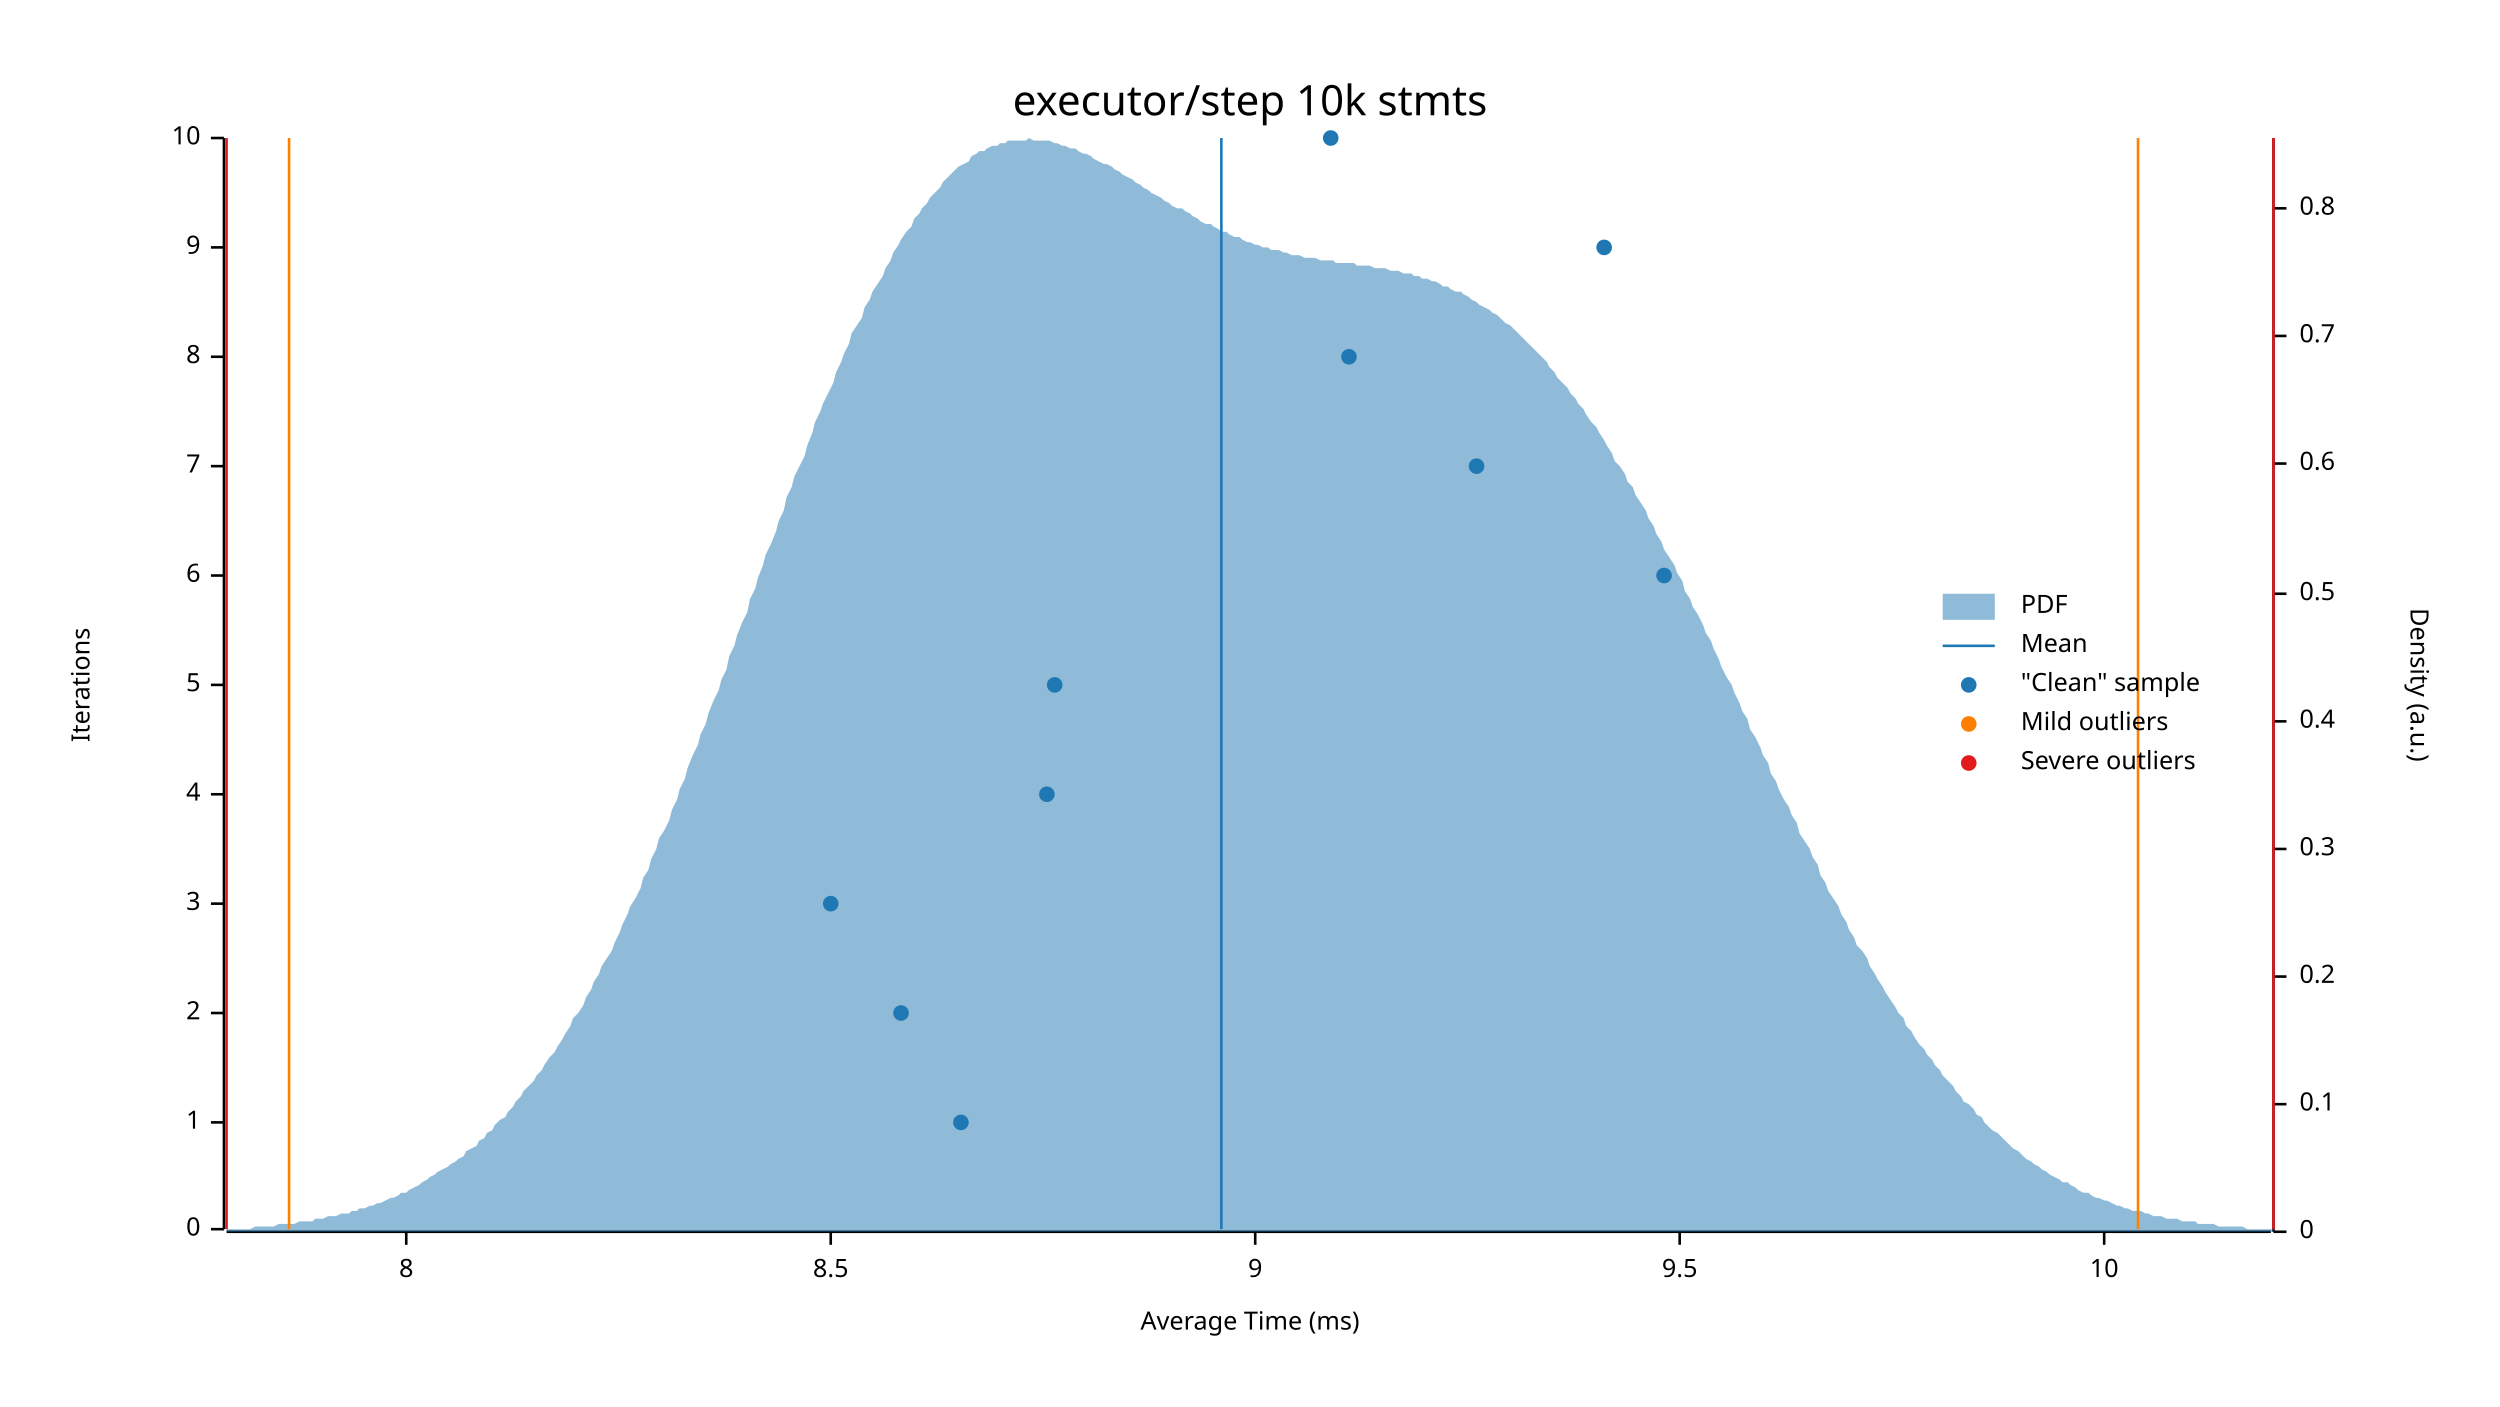
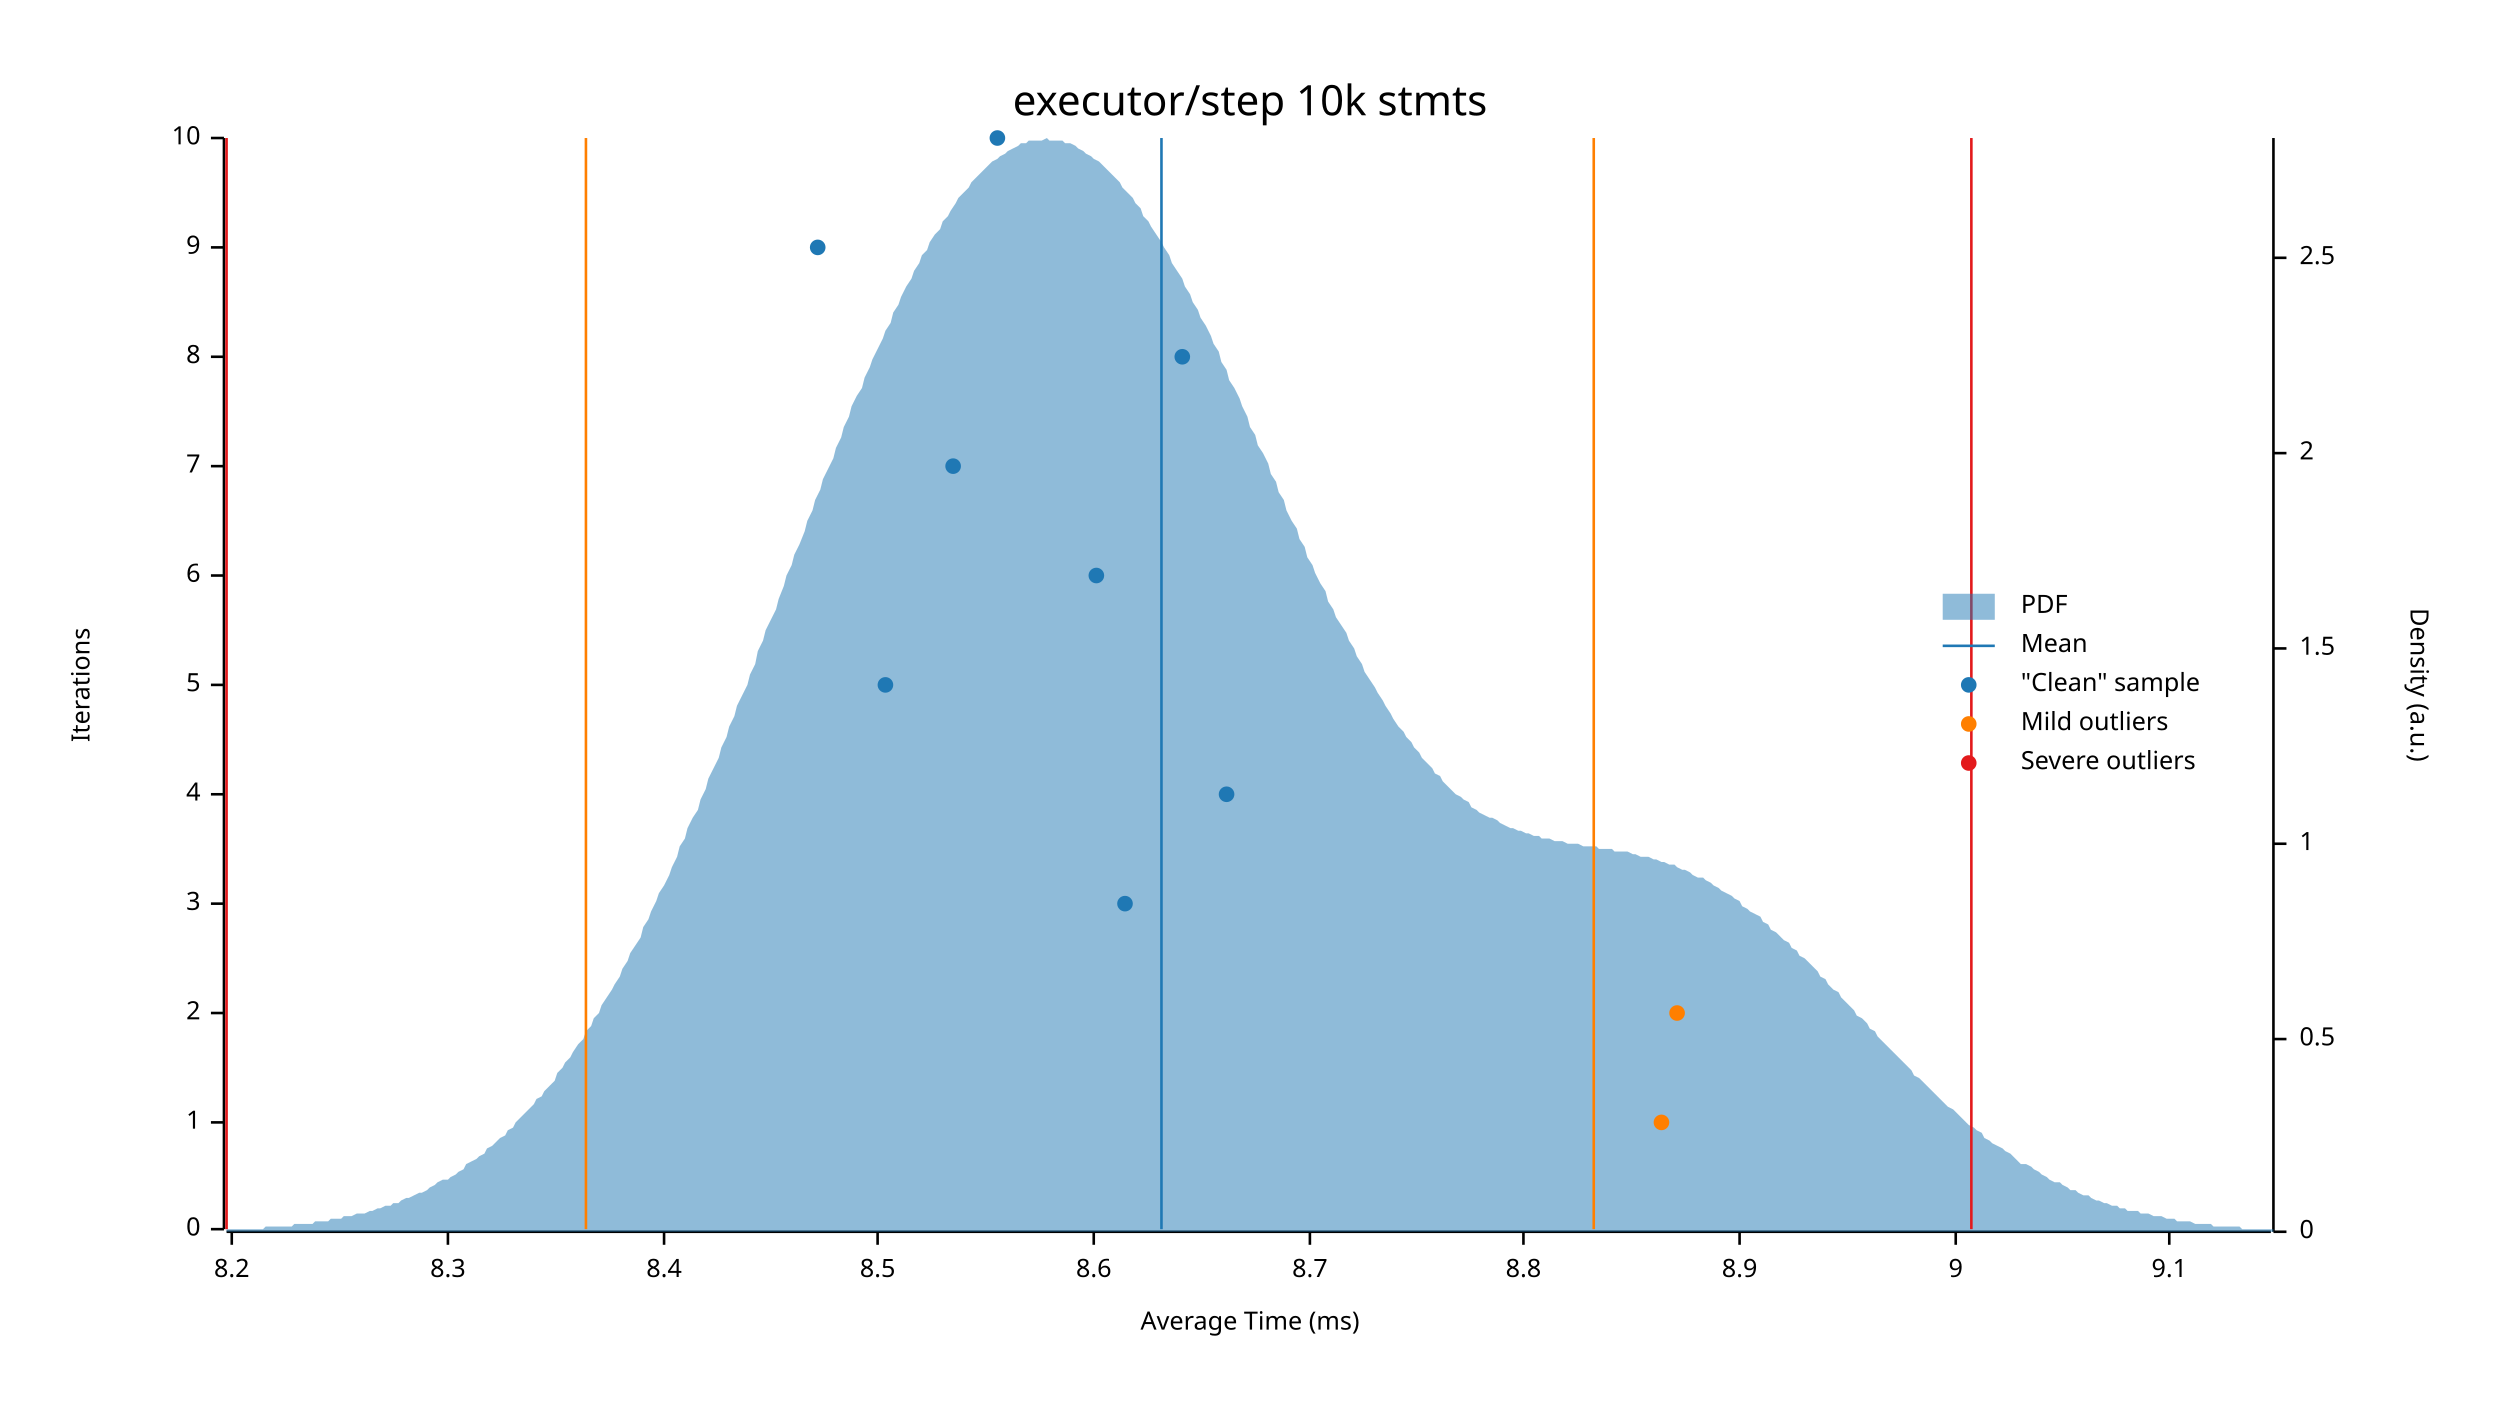
<svg xmlns="http://www.w3.org/2000/svg" width="960" height="540" viewBox="0 0 960 540">
  <text x="480" y="32" dy="0.76em" text-anchor="middle" font-family="sans-serif" font-size="16.129" opacity="1" fill="#000000">
executor/step 10k stmts
</text>
  <text x="27" y="263" dy="0.76em" text-anchor="middle" font-family="sans-serif" font-size="9.677" opacity="1" fill="#000000" transform="rotate(270, 27, 263)">
Iterations
</text>
  <text x="480" y="513" dy="-0.5ex" text-anchor="middle" font-family="sans-serif" font-size="9.677" opacity="1" fill="#000000">
Average Time (ms)
</text>
  <polyline fill="none" opacity="1" stroke="#000000" stroke-width="1" points="86,53 86,472 " />
  <text x="77" y="472" dy="0.5ex" text-anchor="end" font-family="sans-serif" font-size="9.677" opacity="1" fill="#000000">
0
</text>
  <polyline fill="none" opacity="1" stroke="#000000" stroke-width="1" points="81,472 86,472 " />
  <text x="77" y="431" dy="0.5ex" text-anchor="end" font-family="sans-serif" font-size="9.677" opacity="1" fill="#000000">
1
</text>
  <polyline fill="none" opacity="1" stroke="#000000" stroke-width="1" points="81,431 86,431 " />
  <text x="77" y="389" dy="0.5ex" text-anchor="end" font-family="sans-serif" font-size="9.677" opacity="1" fill="#000000">
2
</text>
  <polyline fill="none" opacity="1" stroke="#000000" stroke-width="1" points="81,389 86,389 " />
  <text x="77" y="347" dy="0.5ex" text-anchor="end" font-family="sans-serif" font-size="9.677" opacity="1" fill="#000000">
3
</text>
  <polyline fill="none" opacity="1" stroke="#000000" stroke-width="1" points="81,347 86,347 " />
  <text x="77" y="305" dy="0.5ex" text-anchor="end" font-family="sans-serif" font-size="9.677" opacity="1" fill="#000000">
4
</text>
  <polyline fill="none" opacity="1" stroke="#000000" stroke-width="1" points="81,305 86,305 " />
  <text x="77" y="263" dy="0.5ex" text-anchor="end" font-family="sans-serif" font-size="9.677" opacity="1" fill="#000000">
5
</text>
  <polyline fill="none" opacity="1" stroke="#000000" stroke-width="1" points="81,263 86,263 " />
  <text x="77" y="221" dy="0.5ex" text-anchor="end" font-family="sans-serif" font-size="9.677" opacity="1" fill="#000000">
6
</text>
  <polyline fill="none" opacity="1" stroke="#000000" stroke-width="1" points="81,221 86,221 " />
  <text x="77" y="179" dy="0.5ex" text-anchor="end" font-family="sans-serif" font-size="9.677" opacity="1" fill="#000000">
7
</text>
  <polyline fill="none" opacity="1" stroke="#000000" stroke-width="1" points="81,179 86,179 " />
  <text x="77" y="137" dy="0.5ex" text-anchor="end" font-family="sans-serif" font-size="9.677" opacity="1" fill="#000000">
8
</text>
  <polyline fill="none" opacity="1" stroke="#000000" stroke-width="1" points="81,137 86,137 " />
  <text x="77" y="95" dy="0.5ex" text-anchor="end" font-family="sans-serif" font-size="9.677" opacity="1" fill="#000000">
9
</text>
  <polyline fill="none" opacity="1" stroke="#000000" stroke-width="1" points="81,95 86,95 " />
  <text x="77" y="53" dy="0.5ex" text-anchor="end" font-family="sans-serif" font-size="9.677" opacity="1" fill="#000000">
10
</text>
  <polyline fill="none" opacity="1" stroke="#000000" stroke-width="1" points="81,53 86,53 " />
  <polyline fill="none" opacity="1" stroke="#000000" stroke-width="1" points="87,473 872,473 " />
-   <text x="156" y="483" dy="0.76em" text-anchor="middle" font-family="sans-serif" font-size="9.677" opacity="1" fill="#000000">
- 8
+   <text x="89" y="483" dy="0.76em" text-anchor="middle" font-family="sans-serif" font-size="9.677" opacity="1" fill="#000000">
+ 8.2
</text>
-   <polyline fill="none" opacity="1" stroke="#000000" stroke-width="1" points="156,473 156,478 " />
-   <text x="319" y="483" dy="0.76em" text-anchor="middle" font-family="sans-serif" font-size="9.677" opacity="1" fill="#000000">
+   <polyline fill="none" opacity="1" stroke="#000000" stroke-width="1" points="89,473 89,478 " />
+   <text x="172" y="483" dy="0.76em" text-anchor="middle" font-family="sans-serif" font-size="9.677" opacity="1" fill="#000000">
+ 8.3
+ </text>
+   <polyline fill="none" opacity="1" stroke="#000000" stroke-width="1" points="172,473 172,478 " />
+   <text x="255" y="483" dy="0.76em" text-anchor="middle" font-family="sans-serif" font-size="9.677" opacity="1" fill="#000000">
+ 8.4
+ </text>
+   <polyline fill="none" opacity="1" stroke="#000000" stroke-width="1" points="255,473 255,478 " />
+   <text x="337" y="483" dy="0.76em" text-anchor="middle" font-family="sans-serif" font-size="9.677" opacity="1" fill="#000000">
8.5
</text>
-   <polyline fill="none" opacity="1" stroke="#000000" stroke-width="1" points="319,473 319,478 " />
-   <text x="482" y="483" dy="0.76em" text-anchor="middle" font-family="sans-serif" font-size="9.677" opacity="1" fill="#000000">
+   <polyline fill="none" opacity="1" stroke="#000000" stroke-width="1" points="337,473 337,478 " />
+   <text x="420" y="483" dy="0.76em" text-anchor="middle" font-family="sans-serif" font-size="9.677" opacity="1" fill="#000000">
+ 8.6
+ </text>
+   <polyline fill="none" opacity="1" stroke="#000000" stroke-width="1" points="420,473 420,478 " />
+   <text x="503" y="483" dy="0.76em" text-anchor="middle" font-family="sans-serif" font-size="9.677" opacity="1" fill="#000000">
+ 8.7
+ </text>
+   <polyline fill="none" opacity="1" stroke="#000000" stroke-width="1" points="503,473 503,478 " />
+   <text x="585" y="483" dy="0.76em" text-anchor="middle" font-family="sans-serif" font-size="9.677" opacity="1" fill="#000000">
+ 8.8
+ </text>
+   <polyline fill="none" opacity="1" stroke="#000000" stroke-width="1" points="585,473 585,478 " />
+   <text x="668" y="483" dy="0.76em" text-anchor="middle" font-family="sans-serif" font-size="9.677" opacity="1" fill="#000000">
+ 8.9
+ </text>
+   <polyline fill="none" opacity="1" stroke="#000000" stroke-width="1" points="668,473 668,478 " />
+   <text x="751" y="483" dy="0.76em" text-anchor="middle" font-family="sans-serif" font-size="9.677" opacity="1" fill="#000000">
9
</text>
-   <polyline fill="none" opacity="1" stroke="#000000" stroke-width="1" points="482,473 482,478 " />
-   <text x="645" y="483" dy="0.76em" text-anchor="middle" font-family="sans-serif" font-size="9.677" opacity="1" fill="#000000">
- 9.5
+   <polyline fill="none" opacity="1" stroke="#000000" stroke-width="1" points="751,473 751,478 " />
+   <text x="833" y="483" dy="0.76em" text-anchor="middle" font-family="sans-serif" font-size="9.677" opacity="1" fill="#000000">
+ 9.1
</text>
-   <polyline fill="none" opacity="1" stroke="#000000" stroke-width="1" points="645,473 645,478 " />
-   <text x="808" y="483" dy="0.76em" text-anchor="middle" font-family="sans-serif" font-size="9.677" opacity="1" fill="#000000">
- 10
- </text>
-   <polyline fill="none" opacity="1" stroke="#000000" stroke-width="1" points="808,473 808,478 " />
+   <polyline fill="none" opacity="1" stroke="#000000" stroke-width="1" points="833,473 833,478 " />
  <text x="933" y="263" dy="0.76em" text-anchor="middle" font-family="sans-serif" font-size="9.677" opacity="1" fill="#000000" transform="rotate(90, 933, 263)">
Density (a.u.)
</text>
  <polyline fill="none" opacity="1" stroke="#000000" stroke-width="1" points="873,53 873,473 " />
  <text x="883" y="473" dy="0.5ex" text-anchor="start" font-family="sans-serif" font-size="9.677" opacity="1" fill="#000000">
0
</text>
  <polyline fill="none" opacity="1" stroke="#000000" stroke-width="1" points="873,473 878,473 " />
-   <text x="883" y="424" dy="0.5ex" text-anchor="start" font-family="sans-serif" font-size="9.677" opacity="1" fill="#000000">
- 0.1
- </text>
-   <polyline fill="none" opacity="1" stroke="#000000" stroke-width="1" points="873,424 878,424 " />
-   <text x="883" y="375" dy="0.5ex" text-anchor="start" font-family="sans-serif" font-size="9.677" opacity="1" fill="#000000">
- 0.2
- </text>
-   <polyline fill="none" opacity="1" stroke="#000000" stroke-width="1" points="873,375 878,375 " />
-   <text x="883" y="326" dy="0.5ex" text-anchor="start" font-family="sans-serif" font-size="9.677" opacity="1" fill="#000000">
- 0.3
- </text>
-   <polyline fill="none" opacity="1" stroke="#000000" stroke-width="1" points="873,326 878,326 " />
-   <text x="883" y="277" dy="0.5ex" text-anchor="start" font-family="sans-serif" font-size="9.677" opacity="1" fill="#000000">
- 0.4
- </text>
-   <polyline fill="none" opacity="1" stroke="#000000" stroke-width="1" points="873,277 878,277 " />
-   <text x="883" y="228" dy="0.5ex" text-anchor="start" font-family="sans-serif" font-size="9.677" opacity="1" fill="#000000">
+   <text x="883" y="399" dy="0.5ex" text-anchor="start" font-family="sans-serif" font-size="9.677" opacity="1" fill="#000000">
0.5
</text>
-   <polyline fill="none" opacity="1" stroke="#000000" stroke-width="1" points="873,228 878,228 " />
-   <text x="883" y="178" dy="0.5ex" text-anchor="start" font-family="sans-serif" font-size="9.677" opacity="1" fill="#000000">
- 0.6
+   <polyline fill="none" opacity="1" stroke="#000000" stroke-width="1" points="873,399 878,399 " />
+   <text x="883" y="324" dy="0.5ex" text-anchor="start" font-family="sans-serif" font-size="9.677" opacity="1" fill="#000000">
+ 1
</text>
-   <polyline fill="none" opacity="1" stroke="#000000" stroke-width="1" points="873,178 878,178 " />
-   <text x="883" y="129" dy="0.5ex" text-anchor="start" font-family="sans-serif" font-size="9.677" opacity="1" fill="#000000">
- 0.7
+   <polyline fill="none" opacity="1" stroke="#000000" stroke-width="1" points="873,324 878,324 " />
+   <text x="883" y="249" dy="0.5ex" text-anchor="start" font-family="sans-serif" font-size="9.677" opacity="1" fill="#000000">
+ 1.5
</text>
-   <polyline fill="none" opacity="1" stroke="#000000" stroke-width="1" points="873,129 878,129 " />
-   <text x="883" y="80" dy="0.5ex" text-anchor="start" font-family="sans-serif" font-size="9.677" opacity="1" fill="#000000">
- 0.8
+   <polyline fill="none" opacity="1" stroke="#000000" stroke-width="1" points="873,249 878,249 " />
+   <text x="883" y="174" dy="0.5ex" text-anchor="start" font-family="sans-serif" font-size="9.677" opacity="1" fill="#000000">
+ 2
</text>
-   <polyline fill="none" opacity="1" stroke="#000000" stroke-width="1" points="873,80 878,80 " />
-   <polygon opacity="0.5" fill="#1F78B4" points="87,472 88,472 90,472 91,472 93,472 94,472 96,472 98,471 99,471 101,471 102,471 104,471 105,471 107,470 109,470 110,470 112,470 113,470 115,469 116,469 118,469 120,469 121,468 123,468 124,468 126,467 127,467 129,467 131,466 132,466 134,466 135,465 137,465 138,464 140,464 142,463 143,463 145,462 146,462 148,461 150,460 151,460 153,459 154,458 156,458 157,457 159,456 161,455 162,454 164,453 165,452 167,451 168,450 170,449 172,448 173,447 175,446 176,445 178,444 179,442 181,441 183,440 184,438 186,437 187,435 189,434 190,432 192,430 194,429 195,427 197,425 198,423 200,421 201,419 203,417 205,415 206,413 208,411 209,409 211,406 213,404 214,402 216,399 217,397 219,394 220,391 222,389 224,386 225,383 227,380 228,377 230,374 231,371 233,368 235,365 236,362 238,358 239,355 241,351 242,348 244,345 246,341 247,337 249,334 250,330 252,326 253,322 255,319 257,315 258,311 260,307 261,303 263,299 264,295 266,290 268,286 269,282 271,278 272,274 274,269 276,265 277,261 279,257 280,252 282,248 283,244 285,239 287,235 288,230 290,226 291,222 293,217 294,213 296,209 298,204 299,200 301,196 302,191 304,187 305,183 307,179 309,175 310,171 312,166 313,162 315,158 316,155 318,151 320,147 321,143 323,139 324,136 326,132 327,128 329,125 331,122 332,118 334,115 335,112 337,109 339,106 340,103 342,100 343,97 345,94 346,92 348,89 350,87 351,84 353,82 354,80 356,78 357,76 359,74 361,72 362,70 364,68 365,67 367,65 368,64 370,63 372,62 373,60 375,59 376,58 378,58 379,57 381,56 383,56 384,55 386,55 387,54 389,54 391,54 392,54 394,54 395,53 397,54 398,54 400,54 402,54 403,54 405,55 406,55 408,56 409,56 411,57 413,57 414,58 416,59 417,59 419,60 420,61 422,62 424,63 425,63 427,64 428,65 430,66 431,67 433,68 435,69 436,70 438,71 439,72 441,73 442,74 444,75 446,76 447,77 449,78 450,79 452,80 454,80 455,81 457,82 458,83 460,84 461,85 463,86 465,86 466,87 468,88 469,89 471,89 472,90 474,91 476,91 477,92 479,93 480,93 482,94 483,94 485,95 487,95 488,96 490,96 491,96 493,97 494,97 496,98 498,98 499,98 501,99 502,99 504,99 505,99 507,100 509,100 510,100 512,100 513,101 515,101 517,101 518,101 520,101 521,102 523,102 524,102 526,102 528,103 529,103 531,103 532,103 534,104 535,104 537,104 539,105 540,105 542,105 543,106 545,106 546,107 548,107 550,108 551,108 553,109 554,110 556,110 557,111 559,112 561,112 562,113 564,114 565,115 567,116 568,117 570,118 572,119 573,120 575,121 576,122 578,124 580,125 581,126 583,128 584,129 586,131 587,132 589,134 591,136 592,137 594,139 595,141 597,143 598,145 600,147 602,149 603,151 605,153 606,155 608,157 609,159 611,162 613,164 614,166 616,169 617,171 619,174 620,177 622,179 624,182 625,185 627,187 628,190 630,193 632,196 633,199 635,202 636,205 638,208 639,211 641,214 643,217 644,220 646,223 647,227 649,230 650,233 652,236 654,240 655,243 657,246 658,249 660,253 661,256 663,260 665,263 666,266 668,270 669,273 671,276 672,280 674,283 676,287 677,290 679,293 680,297 682,300 683,303 685,307 687,310 688,313 690,316 691,320 693,323 695,326 696,329 698,332 699,336 701,339 702,342 704,345 706,348 707,351 709,354 710,357 712,360 713,363 715,365 717,368 718,371 720,374 721,376 723,379 724,381 726,384 728,387 729,389 731,391 732,394 734,396 735,398 737,401 739,403 740,405 742,407 743,409 745,411 746,413 748,415 750,417 751,419 753,421 754,423 756,424 758,426 759,428 761,429 762,431 764,433 765,434 767,435 769,437 770,438 772,440 773,441 775,442 776,443 778,445 780,446 781,447 783,448 784,449 786,450 787,451 789,452 791,453 792,454 794,454 795,455 797,456 798,457 800,458 802,458 803,459 805,460 806,460 808,461 809,461 811,462 813,463 814,463 816,464 817,464 819,465 821,465 822,465 824,466 825,466 827,467 828,467 830,467 832,468 833,468 835,468 836,468 838,469 839,469 841,469 843,469 844,470 846,470 847,470 849,470 850,470 852,471 854,471 855,471 857,471 858,471 860,471 861,471 863,472 865,472 866,472 868,472 869,472 871,472 873,472 873,473 87,473 " />
-   <polyline fill="none" opacity="1" stroke="#1F78B4" stroke-width="1" points="469,472 469,53 " />
-   <polyline fill="none" opacity="1" stroke="#FF7F00" stroke-width="1" points="111,472 111,53 " />
-   <polyline fill="none" opacity="1" stroke="#FF7F00" stroke-width="1" points="821,472 821,53 " />
+   <polyline fill="none" opacity="1" stroke="#000000" stroke-width="1" points="873,174 878,174 " />
+   <text x="883" y="99" dy="0.5ex" text-anchor="start" font-family="sans-serif" font-size="9.677" opacity="1" fill="#000000">
+ 2.5
+ </text>
+   <polyline fill="none" opacity="1" stroke="#000000" stroke-width="1" points="873,99 878,99 " />
+   <polygon opacity="0.5" fill="#1F78B4" points="87,472 88,472 90,472 91,472 93,472 94,472 96,472 98,472 99,472 101,472 102,471 104,471 105,471 107,471 109,471 110,471 112,471 113,470 115,470 116,470 118,470 120,470 121,469 123,469 124,469 126,469 127,468 129,468 131,468 132,467 134,467 135,467 137,466 138,466 140,466 142,465 143,465 145,464 146,464 148,463 150,463 151,462 153,462 154,461 156,460 157,460 159,459 161,458 162,458 164,457 165,456 167,455 168,454 170,453 172,453 173,452 175,451 176,450 178,449 179,447 181,446 183,445 184,444 186,443 187,441 189,440 190,439 192,437 194,436 195,434 197,433 198,431 200,429 201,428 203,426 205,424 206,422 208,421 209,419 211,417 213,415 214,412 216,410 217,408 219,406 220,404 222,401 224,399 225,396 227,394 228,391 230,389 231,386 233,383 235,380 236,378 238,375 239,372 241,369 242,366 244,363 246,360 247,356 249,353 250,350 252,346 253,343 255,340 257,336 258,333 260,329 261,325 263,322 264,318 266,314 268,311 269,307 271,303 272,299 274,295 276,291 277,287 279,283 280,279 282,275 283,271 285,267 287,263 288,259 290,255 291,250 293,246 294,242 296,238 298,234 299,230 301,225 302,221 304,217 305,213 307,209 309,204 310,200 312,196 313,192 315,188 316,184 318,180 320,176 321,172 323,168 324,164 326,160 327,156 329,152 331,149 332,145 334,141 335,138 337,134 339,130 340,127 342,124 343,120 345,117 346,114 348,110 350,107 351,104 353,101 354,98 356,96 357,93 359,90 361,88 362,85 364,83 365,81 367,78 368,76 370,74 372,72 373,70 375,68 376,67 378,65 379,64 381,62 383,61 384,60 386,59 387,58 389,57 391,56 392,55 394,55 395,54 397,54 398,54 400,54 402,53 403,54 405,54 406,54 408,54 409,55 411,55 413,56 414,57 416,58 417,59 419,60 420,61 422,62 424,64 425,65 427,67 428,68 430,70 431,72 433,74 435,76 436,78 438,80 439,83 441,85 442,87 444,90 446,93 447,95 449,98 450,101 452,104 454,107 455,110 457,113 458,116 460,119 461,122 463,125 465,129 466,132 468,135 469,139 471,142 472,146 474,149 476,153 477,156 479,160 480,164 482,167 483,171 485,174 487,178 488,182 490,185 491,189 493,192 494,196 496,200 498,203 499,207 501,210 502,214 504,217 505,220 507,224 509,227 510,231 512,234 513,237 515,240 517,243 518,246 520,249 521,252 523,255 524,258 526,261 528,264 529,266 531,269 532,271 534,274 535,276 537,279 539,281 540,283 542,285 543,287 545,289 546,291 548,293 550,295 551,297 553,298 554,300 556,302 557,303 559,305 561,306 562,307 564,308 565,310 567,311 568,312 570,313 572,314 573,314 575,315 576,316 578,317 580,318 581,318 583,319 584,319 586,320 587,320 589,321 591,321 592,322 594,322 595,322 597,323 598,323 600,323 602,324 603,324 605,324 606,324 608,325 609,325 611,325 613,325 614,326 616,326 617,326 619,326 620,327 622,327 624,327 625,327 627,328 628,328 630,329 632,329 633,329 635,330 636,330 638,331 639,331 641,332 643,332 644,333 646,334 647,334 649,335 650,336 652,337 654,337 655,338 657,339 658,340 660,341 661,342 663,343 665,344 666,345 668,346 669,348 671,349 672,350 674,351 676,352 677,354 679,355 680,357 682,358 683,359 685,361 687,362 688,364 690,365 691,367 693,368 695,370 696,371 698,373 699,375 701,376 702,378 704,380 706,381 707,383 709,385 710,386 712,388 713,390 715,391 717,393 718,395 720,396 721,398 723,400 724,401 726,403 728,405 729,406 731,408 732,409 734,411 735,413 737,414 739,416 740,417 742,419 743,420 745,422 746,423 748,425 750,426 751,427 753,429 754,430 756,432 758,433 759,434 761,435 762,437 764,438 765,439 767,440 769,441 770,442 772,443 773,444 775,446 776,447 778,447 780,448 781,449 783,450 784,451 786,452 787,453 789,454 791,454 792,455 794,456 795,457 797,457 798,458 800,459 802,459 803,460 805,461 806,461 808,462 809,462 811,463 813,463 814,464 816,464 817,465 819,465 821,465 822,466 824,466 825,466 827,467 828,467 830,467 832,468 833,468 835,468 836,469 838,469 839,469 841,469 843,470 844,470 846,470 847,470 849,470 850,471 852,471 854,471 855,471 857,471 858,471 860,471 861,472 863,472 865,472 866,472 868,472 869,472 871,472 873,472 873,473 87,473 " />
+   <polyline fill="none" opacity="1" stroke="#1F78B4" stroke-width="1" points="446,472 446,53 " />
+   <polyline fill="none" opacity="1" stroke="#FF7F00" stroke-width="1" points="225,472 225,53 " />
+   <polyline fill="none" opacity="1" stroke="#FF7F00" stroke-width="1" points="612,472 612,53 " />
  <polyline fill="none" opacity="1" stroke="#E31A1C" stroke-width="1" points="87,472 87,53 " />
-   <polyline fill="none" opacity="1" stroke="#E31A1C" stroke-width="1" points="873,472 873,53 " />
-   <circle cx="369" cy="431" r="3" opacity="1" fill="#1F78B4" stroke="none" stroke-width="1" />
-   <circle cx="346" cy="389" r="3" opacity="1" fill="#1F78B4" stroke="none" stroke-width="1" />
-   <circle cx="319" cy="347" r="3" opacity="1" fill="#1F78B4" stroke="none" stroke-width="1" />
-   <circle cx="402" cy="305" r="3" opacity="1" fill="#1F78B4" stroke="none" stroke-width="1" />
-   <circle cx="405" cy="263" r="3" opacity="1" fill="#1F78B4" stroke="none" stroke-width="1" />
-   <circle cx="639" cy="221" r="3" opacity="1" fill="#1F78B4" stroke="none" stroke-width="1" />
-   <circle cx="567" cy="179" r="3" opacity="1" fill="#1F78B4" stroke="none" stroke-width="1" />
-   <circle cx="518" cy="137" r="3" opacity="1" fill="#1F78B4" stroke="none" stroke-width="1" />
-   <circle cx="616" cy="95" r="3" opacity="1" fill="#1F78B4" stroke="none" stroke-width="1" />
-   <circle cx="511" cy="53" r="3" opacity="1" fill="#1F78B4" stroke="none" stroke-width="1" />
+   <polyline fill="none" opacity="1" stroke="#E31A1C" stroke-width="1" points="757,472 757,53 " />
+   <circle cx="432" cy="347" r="3" opacity="1" fill="#1F78B4" stroke="none" stroke-width="1" />
+   <circle cx="471" cy="305" r="3" opacity="1" fill="#1F78B4" stroke="none" stroke-width="1" />
+   <circle cx="340" cy="263" r="3" opacity="1" fill="#1F78B4" stroke="none" stroke-width="1" />
+   <circle cx="421" cy="221" r="3" opacity="1" fill="#1F78B4" stroke="none" stroke-width="1" />
+   <circle cx="366" cy="179" r="3" opacity="1" fill="#1F78B4" stroke="none" stroke-width="1" />
+   <circle cx="454" cy="137" r="3" opacity="1" fill="#1F78B4" stroke="none" stroke-width="1" />
+   <circle cx="314" cy="95" r="3" opacity="1" fill="#1F78B4" stroke="none" stroke-width="1" />
+   <circle cx="383" cy="53" r="3" opacity="1" fill="#1F78B4" stroke="none" stroke-width="1" />
+   <circle cx="638" cy="431" r="3" opacity="1" fill="#FF7F00" stroke="none" stroke-width="1" />
+   <circle cx="644" cy="389" r="3" opacity="1" fill="#FF7F00" stroke="none" stroke-width="1" />
  <text x="776" y="228" dy="0.76em" text-anchor="start" font-family="sans-serif" font-size="9.677" opacity="1" fill="#000000">
PDF
</text>
  <text x="776" y="243" dy="0.76em" text-anchor="start" font-family="sans-serif" font-size="9.677" opacity="1" fill="#000000">
Mean
</text>
  <text x="776" y="258" dy="0.76em" text-anchor="start" font-family="sans-serif" font-size="9.677" opacity="1" fill="#000000">
"Clean" sample
</text>
  <text x="776" y="273" dy="0.76em" text-anchor="start" font-family="sans-serif" font-size="9.677" opacity="1" fill="#000000">
Mild outliers
</text>
  <text x="776" y="288" dy="0.76em" text-anchor="start" font-family="sans-serif" font-size="9.677" opacity="1" fill="#000000">
Severe outliers
</text>
  <rect x="746" y="228" width="20" height="10" opacity="0.5" fill="#1F78B4" stroke="none" />
  <polyline fill="none" opacity="1" stroke="#1F78B4" stroke-width="1" points="746,248 766,248 " />
  <circle cx="756" cy="263" r="3" opacity="1" fill="#1F78B4" stroke="none" stroke-width="1" />
  <circle cx="756" cy="278" r="3" opacity="1" fill="#FF7F00" stroke="none" stroke-width="1" />
  <circle cx="756" cy="293" r="3" opacity="1" fill="#E31A1C" stroke="none" stroke-width="1" />
</svg>
